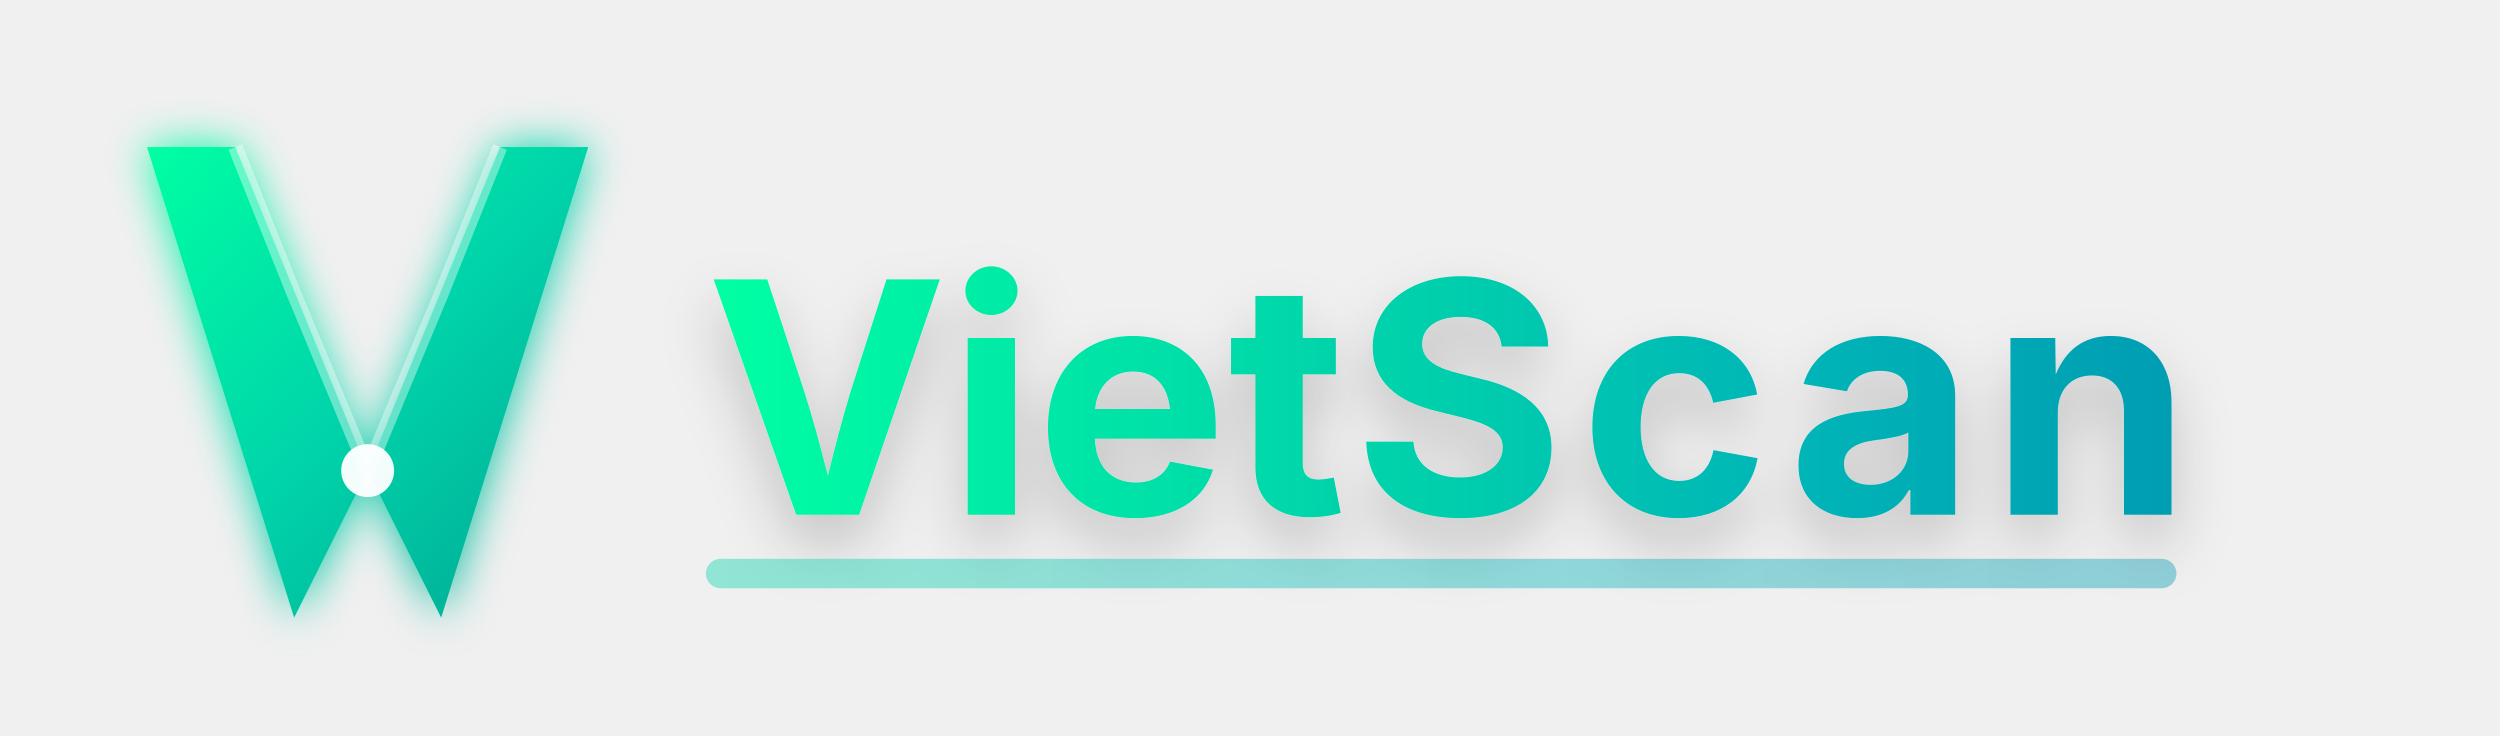
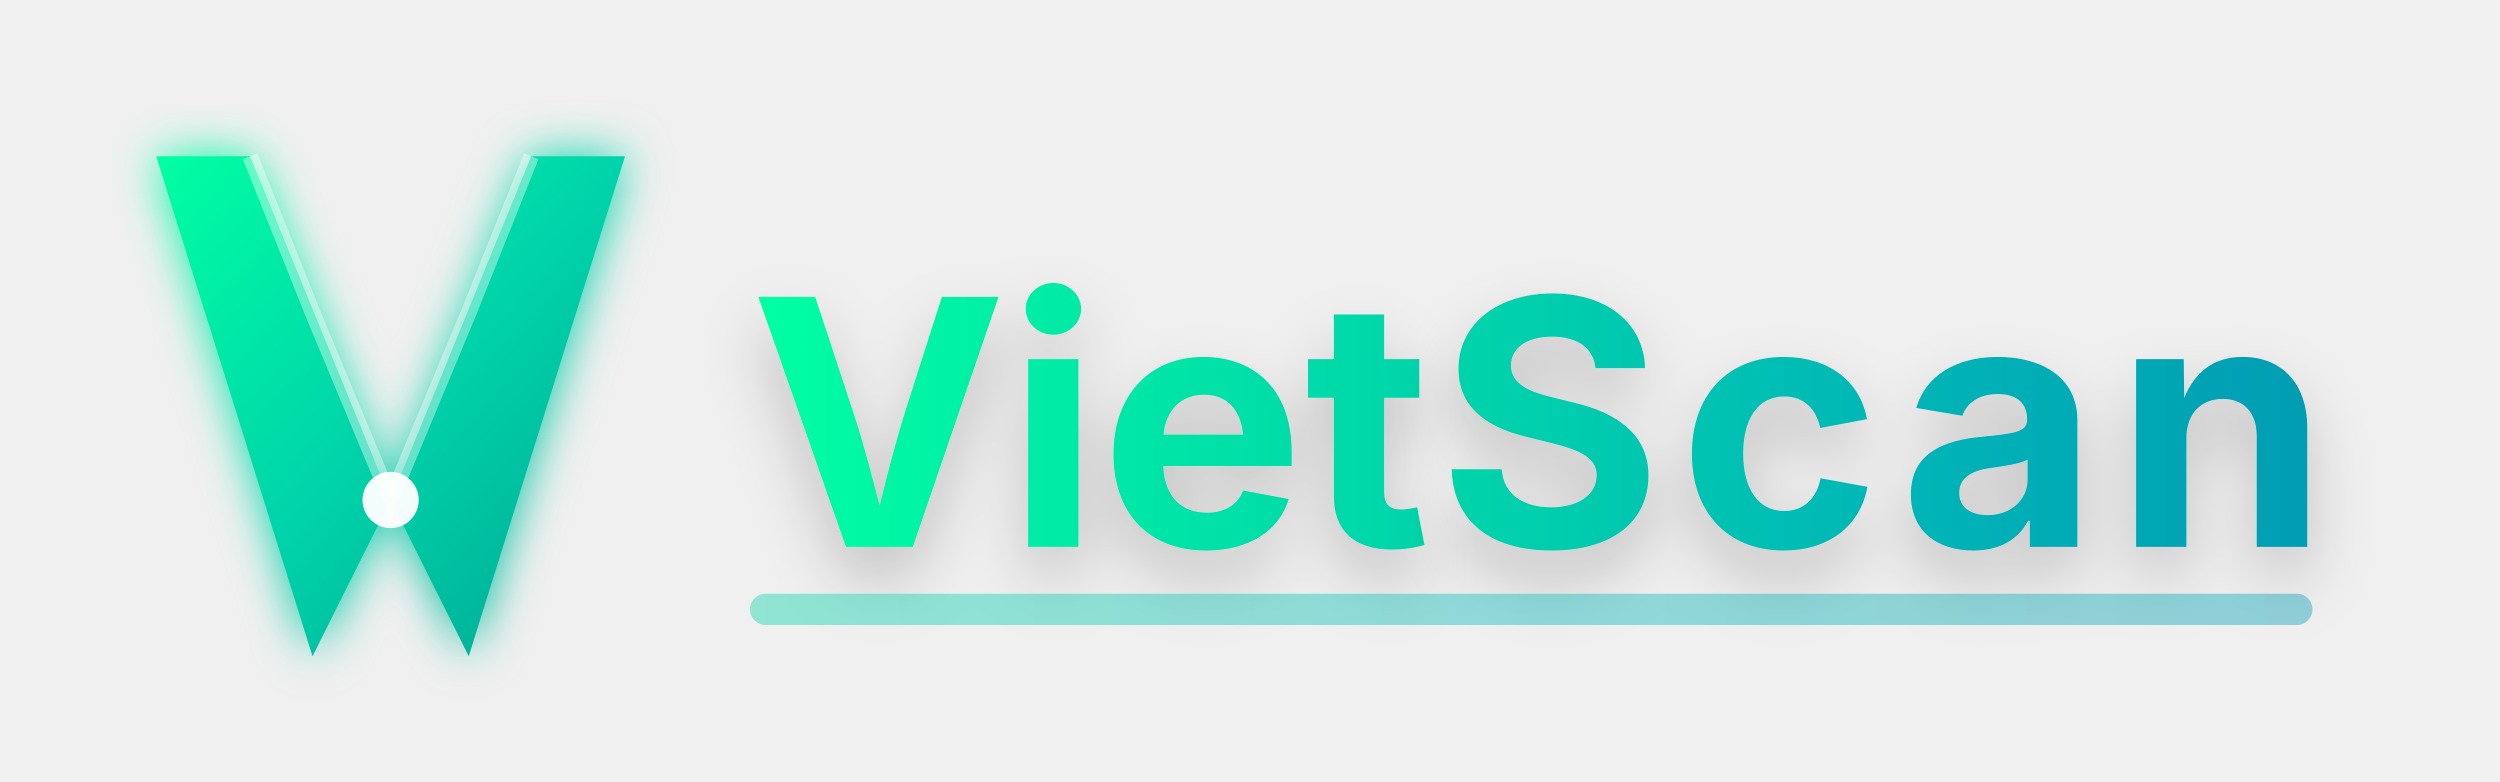
- <svg xmlns="http://www.w3.org/2000/svg" width="170" height="50" viewBox="0 0 170 50">
+ <svg xmlns="http://www.w3.org/2000/svg" width="160" height="50" viewBox="0 0 160 50">
  <defs>
    <linearGradient id="vGradient" x1="0%" y1="0%" x2="100%" y2="100%">
      <stop offset="0%" style="stop-color: #00ffa3;stop-opacity:1" />
      <stop offset="50%" style="stop-color: #00d4aa;stop-opacity:1" />
      <stop offset="100%" style="stop-color: #00a693;stop-opacity:1" />
    </linearGradient>
    <linearGradient id="vietGradient" x1="0%" y1="0%" x2="100%" y2="0%">
      <stop offset="0%" style="stop-color: #00ffa3;stop-opacity:1" />
      <stop offset="100%" style="stop-color: #00d4aa;stop-opacity:1" />
    </linearGradient>
    <linearGradient id="scanGradient" x1="0%" y1="0%" x2="100%" y2="0%">
      <stop offset="0%" style="stop-color: #00d4aa;stop-opacity:1" />
      <stop offset="50%" style="stop-color: #00b7b7;stop-opacity:1" />
      <stop offset="100%" style="stop-color: #009db3;stop-opacity:1" />
    </linearGradient>
    <filter id="textShadow" x="-50%" y="-50%" width="200%" height="200%">
      <feDropShadow dx="0" dy="2" stdDeviation="2" flood-color=" #000000" flood-opacity="0.2" />
    </filter>
    <filter id="vGlow" x="-50%" y="-50%" width="200%" height="200%">
      <feGaussianBlur stdDeviation="1.5" result="coloredBlur" />
      <feMerge>
        <feMergeNode in="coloredBlur" />
        <feMergeNode in="SourceGraphic" />
      </feMerge>
    </filter>
  </defs>
  <g transform="translate(10, 8)">
    <path d="M0 2 L10 34 L15 24 L20 34 L30 2 L24 2 L15 24 L6 2 Z" fill="url(#vGradient)" filter="url(#vGlow)" stroke="none" />
    <circle cx="15" cy="24" r="1.8" fill=" #ffffff" opacity="0.95" />
    <path d="M6 2 L10 12 L15 24 L20 12 L24 2" fill="none" stroke=" #ffffff" stroke-width="1" opacity="0.4" />
  </g>
  <g transform="translate(48, 15)">
    <text x="0" y="20" font-family="'Inter', 'Segoe UI', 'Roboto', Arial, sans-serif" font-size="22" font-weight="700" fill="url(#vietGradient)" filter="url(#textShadow)">Viet</text>
    <text x="44" y="20" font-family="'Inter', 'Segoe UI', 'Roboto', Arial, sans-serif" font-size="22" font-weight="700" fill="url(#scanGradient)" filter="url(#textShadow)" letter-spacing="1px">Scan</text>
  </g>
  <g transform="translate(48, 38)">
    <rect x="0" y="0" width="100" height="2" fill="url(#scanGradient)" opacity="0.4" rx="1" />
  </g>
</svg>
